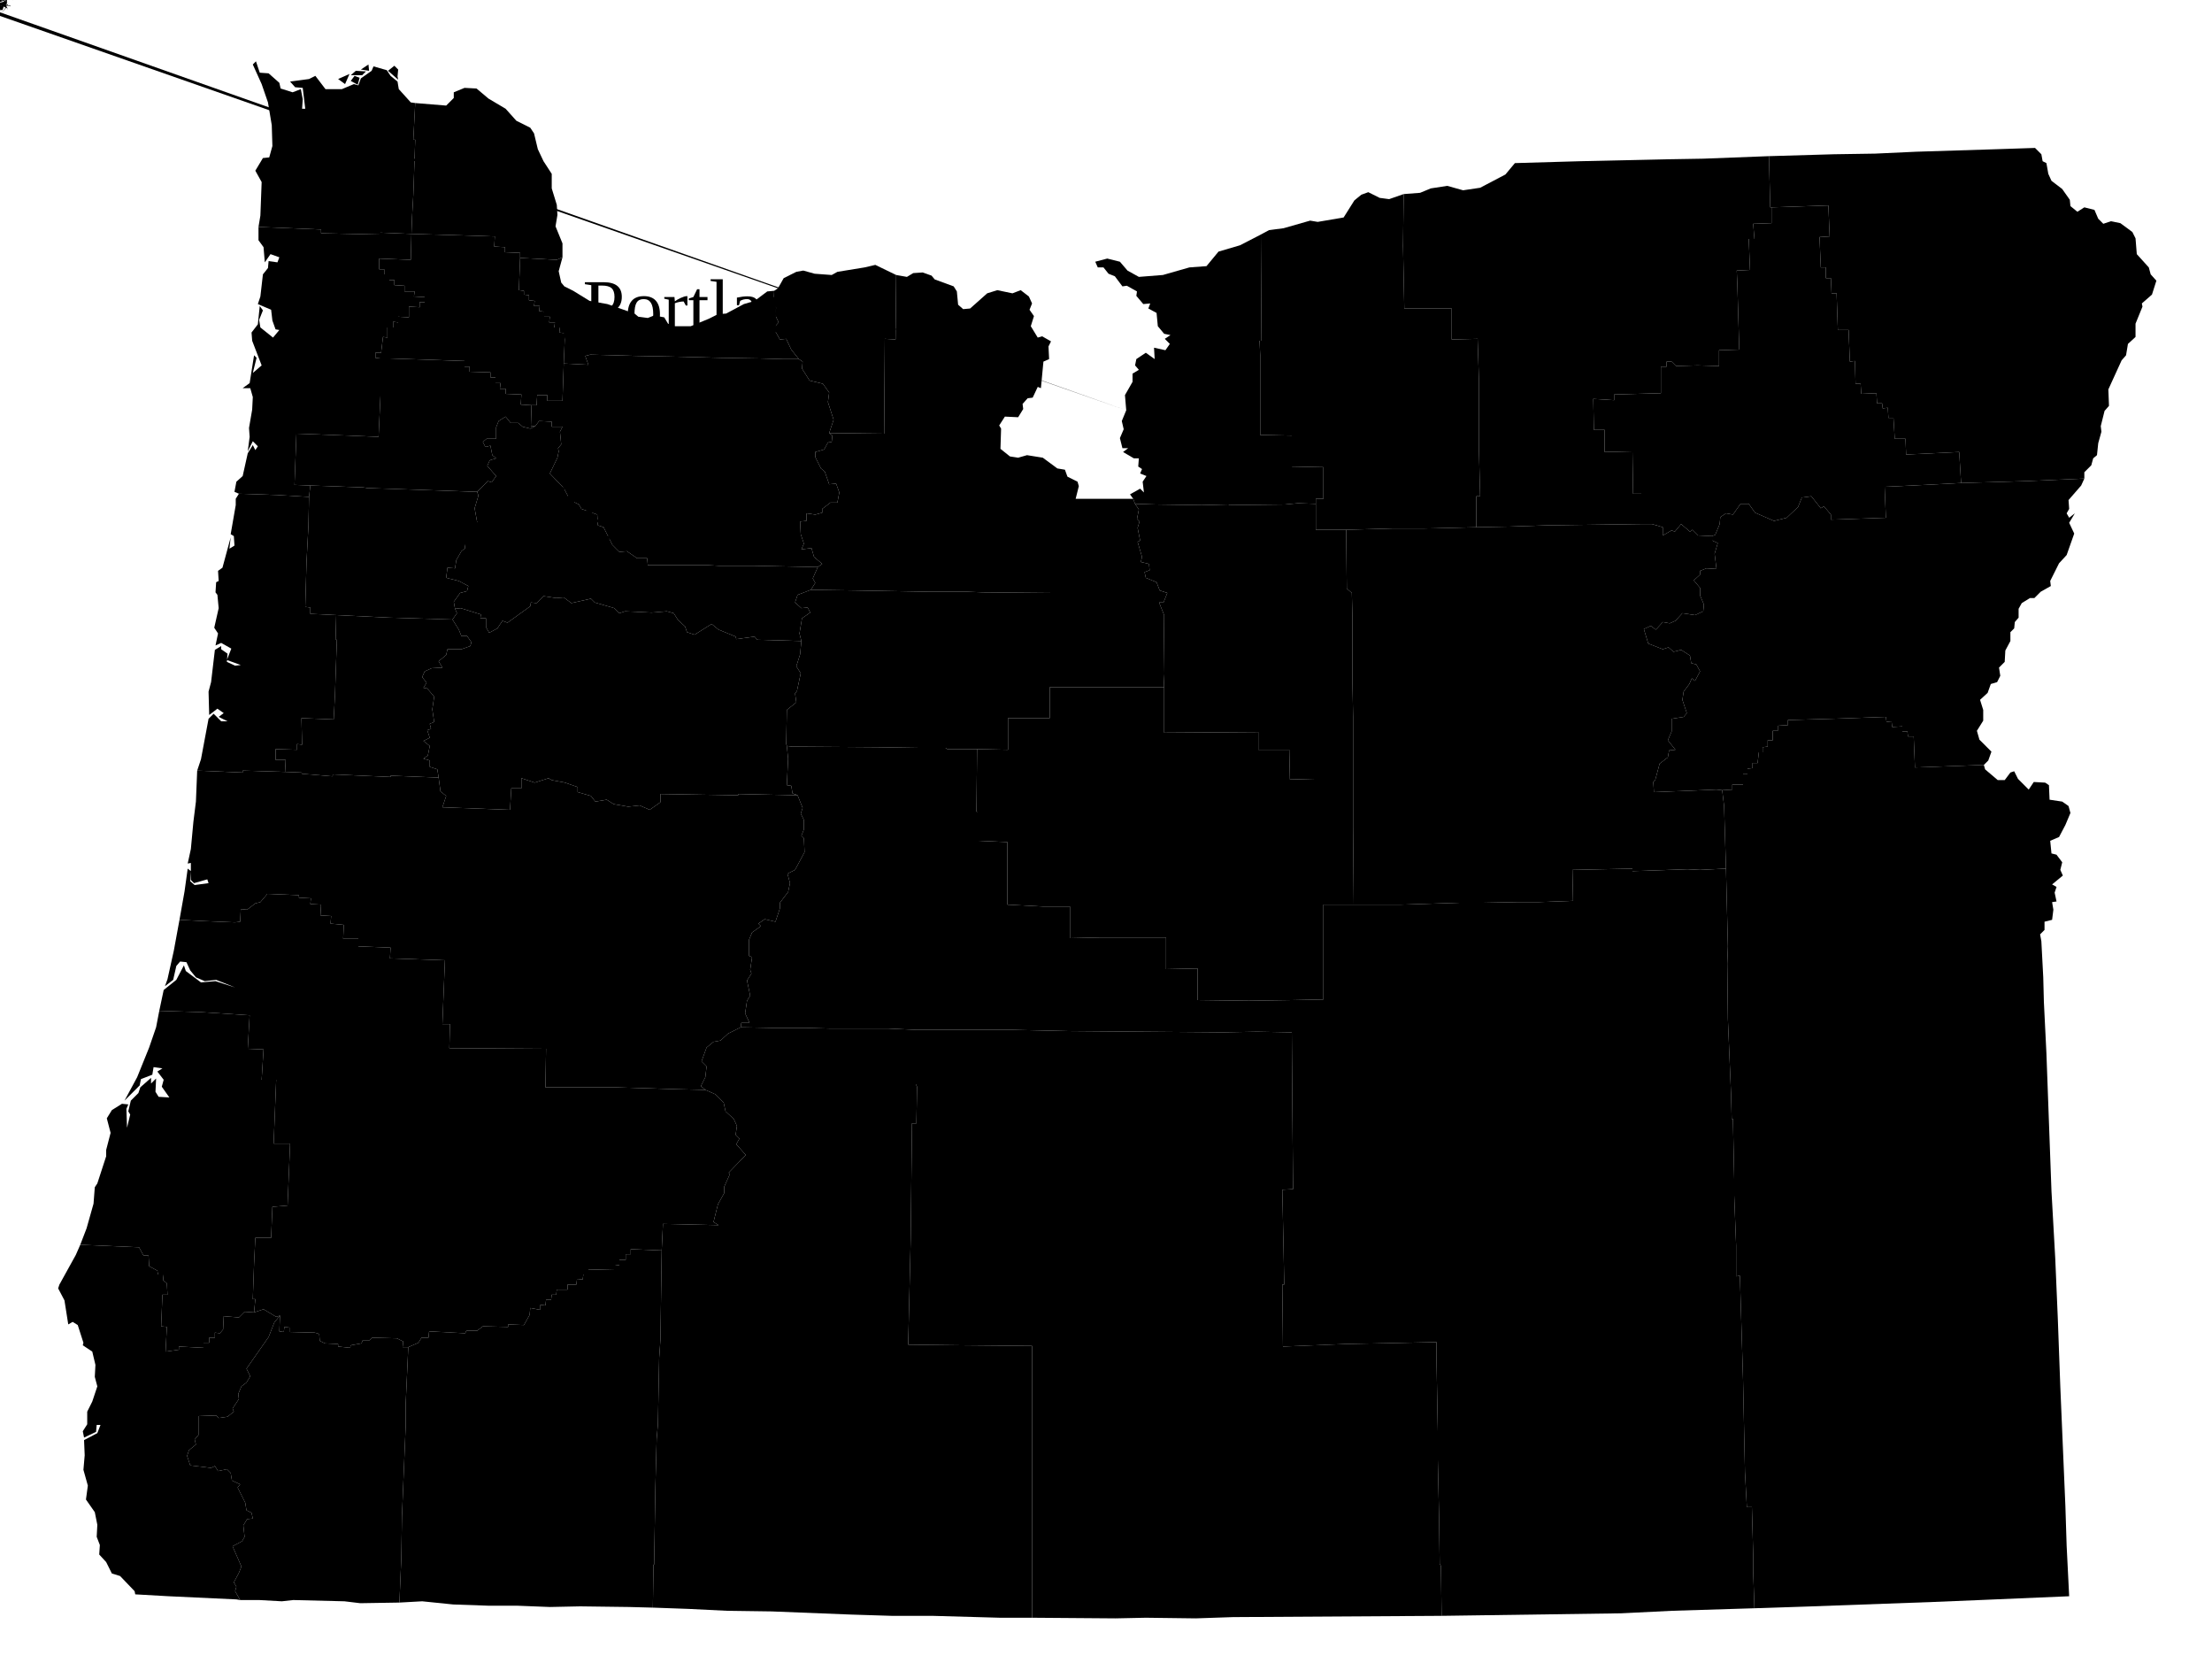
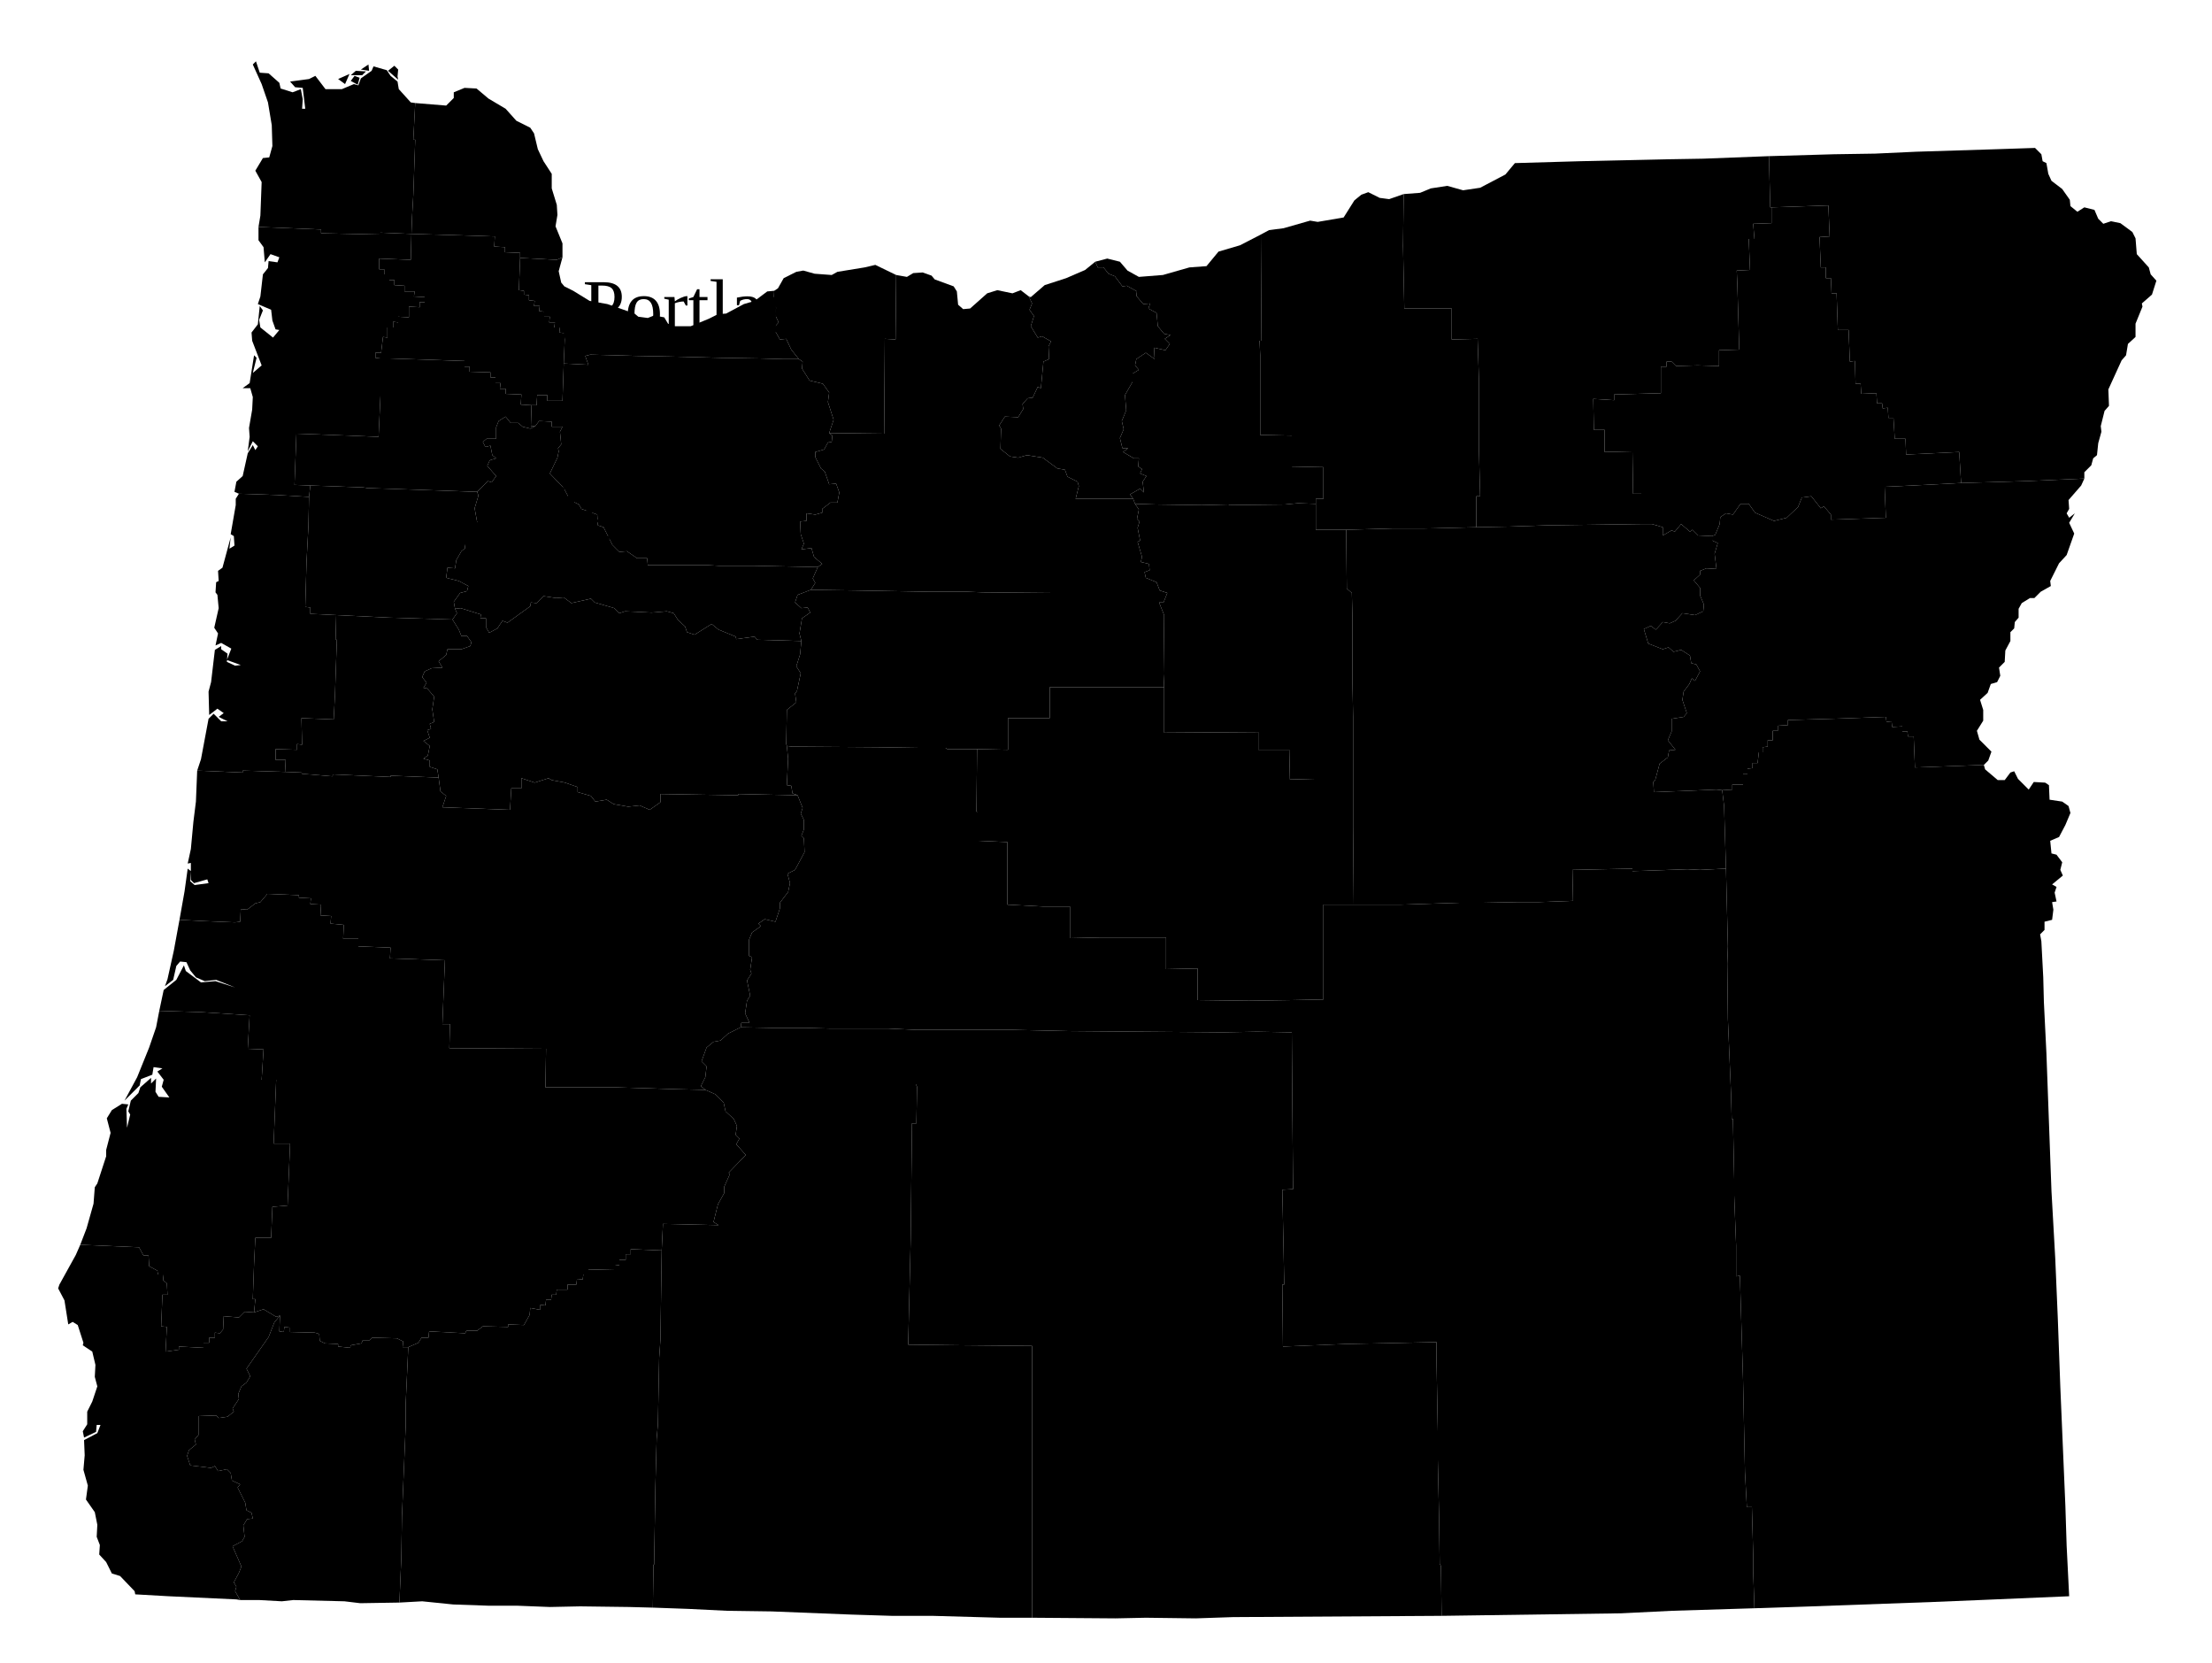
<svg xmlns="http://www.w3.org/2000/svg" version="1.1" width="350" height="263" viewBox="0 0 350 263">
  <defs>
    <pattern id="pattern-no-results" width="50" height="50" patternUnits="userSpaceOnUse">
      <rect width="50" height="50" fill="#ddd" />
      <path d="M-5,5L5,-5M-5,55L55,-5M45,55L55,45" stroke-width="10" stroke="#666666" />
    </pattern>
  </defs>
  <g class="counties" transform="scale(0.1)">
    <path data-fips-int="41001" data-name="Baker County" d="M3298,757l-5,11 -20,23 1,14 -4,7 4,7 9,-7 -9,15 8,17 -12,34 -12,13 -14,28 1,8 -16,9 -10,10 -7,0 -13,8 -5,9 0,14 -6,7 -1,10 -6,6 0,14 -8,15 -1,18 -9,9 2,13 -5,10 -10,3 -5,14 -12,11 5,16 0,17 -10,16 4,14 19,19 -5,14 -7,7 -109,4 -2,-49 -9,0 -1,-8 -8,0 0,-8 -16,1 -1,-9 -8,1 -1,-8 -85,3 -70,2 0,8 -16,1 0,8 -8,0 0,15 -8,0 0,10 -8,1 0,8 -6,0 -2,17 -8,0 0,8 -8,1 0,8 -7,0 0,17 -17,0 0,8 -16,1 -9,-1 -99,4 -1,-16 3,-3 7,-26 13,-10 2,-11 10,-1 -12,-15 6,-14 0,-20 19,-3 5,-6 -7,-21 2,-13 9,-12 4,-9 5,4 8,-15 -6,-11 -8,-2 -2,-12 -14,-9 -12,3 -8,-7 -9,3 -23,-9 -7,-23 11,-5 8,6 11,-12 11,2 9,-4 11,-12 20,3 13,-6 1,-11 -6,-14 0,-12 -10,-12 10,-9 0,-6 10,-4 16,1 -3,-24 5,-17 -9,-4 0,-7 5,-2 7,-17 1,-11 9,-6 11,2 12,-17 13,0 10,14 30,13 20,-5 18,-17 6,-15 15,-2 15,19 5,-3 11,13 0,8 87,-3 -2,-49 44,-2 77,-4 104,-3Z" />
    <path data-fips-int="41003" data-name="Benton County" d="M716,980l10,16 4,10 9,0 7,10 -2,6 -14,5 -22,0 -2,9 -12,10 6,10 -17,1 -11,5 -4,9 7,9 -5,8 6,1 11,13 -3,20 3,20 -7,3 2,8 -6,2 4,12 -10,5 10,8 -3,15 -7,5 10,3 0,10 12,4 2,13 -76,-3 0,2 -91,-4 -1,3 -48,-4 -1,-2 -26,-1 1,-19 -16,0 0,-17 34,1 0,-9 8,1 -1,-42 51,2 2,-38 3,-88 -2,0 1,-39 84,4Z" />
    <path data-fips-int="41005" data-name="Clackamas County" d="M1264,568l6,4 -1,11 12,19 21,5 10,14 -2,15 9,28 -7,21 5,4 -1,10 -6,1 -6,11 -14,4 0,8 9,18 6,5 7,20 11,-1 5,14 -3,16 -11,0 -13,10 0,6 -11,3 -14,-2 0,12 -10,1 1,20 5,15 -4,9 16,-2 4,14 13,11 -7,5 -100,-2 -56,0 -18,-1 -95,0 -1,-11 -16,0 -16,-11 -12,1 -11,-11 -14,-28 -9,-3 -1,-17 -25,-9 -4,-7 -14,-7 -10,-19 -22,-23 12,-25 2,-10 -1,-5 5,-6 -2,-20 4,-8 -17,0 0,-8 -20,-1 -6,8 -7,0 1,-33 8,0 1,-16 16,0 0,9 24,0 2,-59 39,2 -5,-14 8,-2 73,2 54,1 79,2 62,1 37,1Z" />
    <path data-fips-int="41009" data-name="Columbia County" d="M890,407l-9,4 -58,-3 0,-8 -24,-1 0,-8 -17,-1 1,-16 -29,-1 -103,-3 1,-27 2,-35 3,-87 -3,0 3,-58 49,4 12,-12 0,-9 17,-7 19,1 19,16 27,16 17,19 22,11 6,9 6,25 9,19 13,20 0,23 8,26 1,16 -3,18 11,27Z" />
    <path data-fips-int="41013" data-name="Crook County" d="M2141,1232l0,76 1,123 -48,0 0,139 0,11 -50,1 -68,1 -81,-1 0,-50 -50,1 0,-50 -105,0 -47,1 0,-50 -42,0 -57,-3 0,-99 -47,-2 0,-46 -2,0 1,-99 49,1 0,-50 66,0 0,-49 161,0 20,0 0,72 149,-1 0,28 49,0 1,47 40,-1Z" />
    <path data-fips-int="41015" data-name="Curry County" d="M402,2076l15,-5 20,12 6,-2 -9,11 -9,23 -35,50 6,12 -6,10 -8,6 -5,12 1,8 -10,15 2,5 -10,8 -14,2 -4,-4 -28,1 0,30 -6,7 2,8 -11,9 -3,9 5,15 33,4 6,-3 5,8 14,-3 6,6 2,12 13,6 -4,5 12,24 2,12 8,4 2,9 -9,1 -6,10 2,18 -4,7 -15,8 14,32 -4,10 -8,15 4,7 -2,7 8,14 -6,-1 -107,-5 -53,-3 -1,-5 -23,-24 -13,-4 -9,-18 -11,-12 1,-15 -5,-13 1,-19 -4,-20 -14,-20 3,-22 -7,-25 2,-23 -1,-24 21,-11 5,-13 -6,0 -1,11 -19,9 -2,-10 7,-11 0,-20 8,-16 8,-24 -4,-15 1,-19 -5,-21 -15,-10 1,-4 -9,-28 -8,-5 -7,4 -6,-38 -10,-19 2,-6 26,-47 7,-16 93,4 7,13 8,0 1,17 13,7 1,6 9,0 -1,9 6,5 1,18 -8,0 -2,50 9,1 -2,39 21,-3 0,-5 39,2 0,-8 9,0 0,-8 9,0 0,-8 8,1 5,-6 1,-21 24,2 9,-9Z" />
    <path data-fips-int="41017" data-name="Deschutes County" d="M1546,1185l-1,99 2,0 0,46 47,2 0,99 57,3 42,0 0,50 47,-1 105,0 0,50 50,-1 0,50 81,1 68,-1 0,51 -55,-1 -54,1 -246,-2 -89,-2 -151,0 -43,-2 -92,0 -38,-1 -52,0 -52,-1 1,-7 13,0 -7,-15 3,-20 5,-8 -5,-24 7,-11 -2,-6 3,-20 -5,-2 0,-25 5,-12 14,-10 -4,-4 10,-7 17,4 7,-21 0,-9 13,-17 3,-14 -4,-15 12,-6 15,-28 -1,-22 -4,-4 4,-10 0,-15 -5,-10 3,-9 -8,-20 -8,-3 -2,-12 -7,-1 2,-42 -2,-20 8,1 136,1 66,1 41,0 3,2Z" />
    <path data-fips-int="41019" data-name="Douglas County" d="M1116,1724l16,7 13,13 3,14 13,12 5,11 -2,14 6,6 -5,9 15,17 -27,28 2,2 -9,20 0,10 -10,18 -7,28 8,5 -88,-2 -2,42 -49,-2 0,8 -8,0 0,9 -10,0 0,8 -7,1 0,7 -42,-1 0,8 -8,0 -1,8 -9,-1 -1,9 -14,0 0,8 -17,0 -1,8 -7,0 -1,8 -8,0 -1,9 -8,-1 0,8 -16,-3 -1,11 -9,16 -25,-1 0,4 -40,-1 -9,7 -17,0 -2,4 -57,-3 -1,10 -11,0 -5,8 -16,7 -9,0 1,-9 -10,-5 -39,-1 -4,4 -11,0 -2,5 -17,3 -1,4 -19,-2 0,-4 -21,-1 -8,-4 -1,-11 -7,-2 -40,-1 0,-7 -8,-1 -1,8 -7,-1 1,-25 -6,2 -20,-12 -15,5 2,-21 -4,0 2,-56 2,-41 25,0 2,-49 24,-2 4,-98 -26,0 4,-101 -23,0 3,-48 -25,-1 3,-53 -77,-5 -66,-2 7,-33 20,-16 12,-23 3,9 24,18 23,-2 31,10 -30,-12 -18,2 -14,-6 -9,-11 -6,-13 -10,-1 -6,7 -5,22 -13,10 4,-11 10,-45 9,-49 39,2 49,2 8,-1 1,-20 10,1 13,-10 8,-2 11,-13 50,2 0,4 19,1 -1,9 17,1 -1,17 17,1 -1,12 21,2 -1,22 24,0 0,12 51,2 -1,17 87,3 -4,101 12,0 -1,38 153,1 -1,61 111,0 99,3Z" />
    <path data-fips-int="41021" data-name="Gilliam County" d="M2082,797l-28,-1 -21,2 -88,1 -1,-1 -42,1 -73,-1 -33,-1 -3,-8 -5,-7 16,-9 6,6 -2,-17 6,-9 -10,-4 3,-7 -6,-4 1,-13 -8,0 -17,-10 8,-6 -9,0 -4,-16 6,-14 -3,-13 7,-17 -2,-24 12,-21 0,-13 10,-6 -6,-7 2,-10 15,-10 14,10 -1,-18 18,4 7,-10 -8,-8 9,-6 -10,-2 -10,-12 -2,-21 -13,-7 3,-8 -11,1 -11,-13 1,-7 -16,-9 -7,1 -12,-16 -10,-4 -8,-10 -9,0 -4,-9 19,-5 20,5 12,14 18,10 38,-3 42,-12 27,-2 19,-23 34,-10 33,-17 1,168 -3,0 1,23 0,126 50,1 0,49 50,1 0,50 -12,0Z" />
    <path data-fips-int="41023" data-name="Grant County" d="M2597,829l17,0 17,5 0,13 14,-8 5,2 10,-12 14,12 4,-3 9,9 22,1 0,7 9,4 -5,17 3,24 -16,-1 -10,4 0,6 -10,9 10,12 0,12 6,14 -1,11 -13,6 -20,-3 -11,12 -9,4 -11,-2 -11,12 -8,-6 -11,5 7,23 23,9 9,-3 8,7 12,-3 14,9 2,12 8,2 6,11 -8,15 -5,-4 -4,9 -9,12 -2,13 7,21 -5,6 -19,3 0,20 -6,14 12,15 -10,1 -2,11 -13,10 -7,26 -3,3 1,16 99,-4 9,1 3,25 3,99 -41,2 -20,-1 -87,3 0,-4 -95,2 1,49 -55,2 -34,0 -54,1 -37,0 -93,3 -74,0 -1,-123 0,-76 0,-98 -1,-52 0,-104 -1,-40 -8,-7 -1,-93 73,-2 49,0 84,-2 50,-1 62,-2Z" />
    <path data-fips-int="41025" data-name="Harney County" d="M2731,1374l3,123 -1,27 1,88 5,119 1,39 2,0 2,95 0,26 3,79 0,49 6,-1 5,165 3,145 3,56 8,0 2,74 0,27 2,59 -130,4 -81,4 -284,4 -1,-79 -2,-3 -1,-75 -2,-90 0,-45 -2,-110 0,-31 -144,3 -99,4 -1,-98 3,0 -1,-54 -2,-96 17,-1 -1,-114 -1,-134 0,-51 50,-1 0,-11 0,-139 48,0 74,0 93,-3 37,0 54,-1 34,0 55,-2 -1,-49 95,-2 0,4 87,-3 20,1Z" />
    <path data-fips-int="41027" data-name="Hood River County" d="M1312,685l7,-21 -9,-28 2,-15 -10,-14 -21,-5 -12,-19 1,-11 -6,-4 -12,-15 -8,-17 -10,1 -10,-18 8,-9 -6,-13 2,-10 -4,-6 1,-21 6,-4 9,-16 20,-10 11,-2 18,5 27,2 9,-5 43,-7 17,-4 33,16 -1,102 -17,-1 -1,150Z" />
    <path data-fips-int="41029" data-name="Jackson County" d="M1033,2543l-38,-1 -77,-1 -48,1 -51,-2 -45,0 -57,-2 -49,-5 -36,2 3,-71 1,-65 6,-146 0,-34 4,-88 16,-7 5,-8 11,0 1,-10 57,3 2,-4 17,0 9,-7 40,1 0,-4 25,1 9,-16 1,-11 16,3 0,-8 8,1 1,-9 8,0 1,-8 7,0 1,-8 17,0 0,-8 14,0 1,-9 9,1 1,-8 8,0 0,-8 42,1 0,-7 7,-1 0,-8 10,0 0,-9 8,0 0,-8 49,2 -2,141 -2,29 -2,105 -2,23 -2,76 -2,123 -1,0Z" />
    <path data-fips-int="41031" data-name="Jefferson County" d="M1847,938l-6,15 -7,0 8,20 -1,93 1,21 -20,0 -161,0 0,49 -66,0 0,50 -49,-1 -47,0 -3,-2 -41,0 -66,-1 -136,-1 -8,-1 -1,-3 1,-54 15,-12 -2,-14 3,-4 6,-28 -7,-11 6,-19 2,-21 -3,-12 4,-24 13,-9 -4,-8 -10,1 -10,-9 4,-12 21,-8 70,1 115,2 61,0 26,1 112,1Z" />
    <path data-fips-int="41033" data-name="Josephine County" d="M443,2081l-1,25 7,1 1,-8 8,1 0,7 40,1 7,2 1,11 8,4 21,1 0,4 19,2 1,-4 17,-3 2,-5 11,0 4,-4 39,1 10,5 -1,9 9,0 -4,88 0,34 -6,146 -1,65 -3,71 -62,1 -25,-3 -81,-2 -18,2 -36,-2 -30,0 -8,-14 2,-7 -4,-7 8,-15 4,-10 -14,-32 15,-8 4,-7 -2,-18 6,-10 9,-1 -2,-9 -8,-4 -2,-12 -12,-24 4,-5 -13,-6 -2,-12 -6,-6 -14,3 -5,-8 -6,3 -33,-4 -5,-15 3,-9 11,-9 -2,-8 6,-7 0,-30 28,-1 4,4 14,-2 10,-8 -2,-5 10,-15 -1,-8 5,-12 8,-6 6,-10 -6,-12 35,-50 9,-23Z" />
    <path data-fips-int="41035" data-name="Klamath County" d="M1449,1629l0,86 2,4 -1,58 -7,0 -2,182 -4,168 84,1 112,1 0,327 0,13 0,90 -51,0 -107,-3 -64,0 -64,-2 -126,-5 -71,-1 -61,-3 -56,-2 1,-68 1,0 2,-123 2,-76 2,-23 2,-105 2,-29 2,-141 2,-42 88,2 -8,-5 7,-28 10,-18 0,-10 9,-20 -2,-2 27,-28 -15,-17 5,-9 -6,-6 2,-14 -5,-11 -13,-12 -3,-14 -13,-13 -16,-7 -7,-6 7,-14 2,-17 -8,-8 8,-22 11,-9 11,-2 12,-11 20,-10 52,1 52,0 38,1 92,0Z" />
    <path data-fips-int="41037" data-name="Lake County" d="M2044,1633l1,134 1,114 -17,1 2,96 1,54 -3,0 1,98 99,-4 144,-3 0,31 2,110 0,45 2,90 1,75 2,3 1,79 -330,2 -59,2 -79,-1 -48,1 -132,-1 0,-90 0,-13 0,-327 -112,-1 -84,-1 4,-168 2,-182 7,0 1,-58 -2,-4 0,-86 151,0 89,2 246,2 54,-1Z" />
    <path data-fips-int="41039" data-name="Lane County" d="M1262,1258l8,20 -3,9 5,10 0,15 -4,10 4,4 1,22 -15,28 -12,6 4,15 -3,14 -13,17 0,9 -7,21 -17,-4 -10,7 4,4 -14,10 -5,12 0,25 5,2 -3,20 2,6 -7,11 5,24 -5,8 -3,20 7,15 -13,0 -1,7 -20,10 -12,11 -11,2 -11,9 -8,22 8,8 -2,17 -7,14 7,6 -43,-1 -99,-3 -111,0 1,-61 -153,-1 1,-38 -12,0 4,-101 -87,-3 1,-17 -51,-2 0,-12 -24,0 1,-22 -21,-2 1,-12 -17,-1 1,-17 -17,-1 1,-9 -19,-1 0,-4 -50,-2 -11,13 -8,2 -13,10 -10,-1 -1,20 -8,1 -49,-2 -39,-2 8,-45 5,-36 5,4 -1,16 7,6 22,-3 -2,-6 -21,6 -5,-5 0,-27 -5,1 5,-23 4,-43 4,-32 2,-49 72,3 0,-3 67,2 26,1 1,2 48,4 1,-3 91,4 0,-2 76,3 3,22 9,7 -6,18 107,4 2,-34 16,0 0,-16 21,7 22,-7 5,3 21,4 20,7 0,8 21,6 7,9 18,-3 11,7 23,4 18,-2 16,7 17,-12 0,-13 123,2 0,-2Z" />
    <path data-fips-int="41043" data-name="Linn County" d="M1268,1014l-2,21 -6,19 7,11 -6,28 -3,4 2,14 -15,12 -1,54 1,3 2,20 -2,42 7,1 2,12 8,3 -94,-2 0,2 -123,-2 0,13 -17,12 -16,-7 -18,2 -23,-4 -11,-7 -18,3 -7,-9 -21,-6 0,-8 -20,-7 -21,-4 -5,-3 -22,7 -21,-7 0,16 -16,0 -2,34 -107,-4 6,-18 -9,-7 -3,-22 -2,-13 -12,-4 0,-10 -10,-3 7,-5 3,-15 -10,-8 10,-5 -4,-12 6,-2 -2,-8 7,-3 -3,-20 3,-20 -11,-13 -6,-1 5,-8 -7,-9 4,-9 11,-5 17,-1 -6,-10 12,-10 2,-9 22,0 14,-5 2,-6 -7,-10 -9,0 -4,-10 -10,-16 7,-10 -3,-7 9,-1 32,10 -1,6 9,0 0,14 5,9 13,-7 8,-12 8,3 36,-26 1,-6 9,1 11,-11 20,3 12,-1 12,9 31,-7 6,6 31,9 8,8 9,-3 42,2 24,-2 11,3 7,11 11,10 3,9 12,4 27,-17 11,9 27,11 1,4 29,-4 4,5Z" />
    <path data-fips-int="41045" data-name="Malheur County" d="M3139,1210l2,7 20,17 11,0 9,-12 6,-2 6,12 17,17 8,-12 18,1 6,4 1,23 20,3 10,7 3,11 -8,19 -10,19 -14,6 2,20 8,2 9,12 -3,12 4,9 -17,14 7,4 -3,9 3,14 -7,1 2,12 -2,16 -12,3 0,13 -7,7 2,11 3,57 1,39 4,81 8,218 6,107 4,94 4,109 8,188 2,63 4,80 -141,6 -73,3 -193,7 -91,3 -2,-59 0,-27 -2,-74 -8,0 -3,-56 -3,-145 -5,-165 -6,1 0,-49 -3,-79 0,-26 -2,-95 -2,0 -1,-39 -5,-119 -1,-88 1,-27 -3,-123 -3,-99 -3,-25 16,-1 0,-8 17,0 0,-17 7,0 0,-8 8,-1 0,-8 8,0 2,-17 6,0 0,-8 8,-1 0,-10 8,0 0,-15 8,0 0,-8 16,-1 0,-8 70,-2 85,-3 1,8 8,-1 1,9 16,-1 0,8 8,0 1,8 9,0 2,49Z" />
    <path data-fips-int="41047" data-name="Marion County" d="M847,674l6,-8 20,1 0,8 17,0 -4,8 2,20 -5,6 1,5 -2,10 -12,25 22,23 10,19 14,7 4,7 25,9 1,17 9,3 14,28 11,11 12,-1 16,11 16,0 1,11 95,0 18,1 56,0 100,2 -8,18 4,7 -7,11 -21,8 -4,12 10,9 10,-1 4,8 -13,9 -4,24 3,12 -70,-2 -4,-5 -29,4 -1,-4 -27,-11 -11,-9 -27,17 -12,-4 -3,-9 -11,-10 -7,-11 -11,-3 -24,2 -42,-2 -9,3 -8,-8 -31,-9 -6,-6 -31,7 -12,-9 -12,1 -20,-3 -11,11 -9,-1 -1,6 -36,26 -8,-3 -8,12 -13,7 -5,-9 0,-14 -9,0 1,-6 -32,-10 -9,1 -2,-11 10,-14 11,-3 2,-8 -15,-8 -20,-5 2,-16 12,1 2,-13 8,-14 6,-5 -1,-6 16,0 14,-13 2,-19 -12,-3 -4,-22 6,-20 -2,-6 17,-17 6,2 7,-10 -14,-16 4,-9 10,-3 -6,-5 -3,-15 -8,2 -4,-8 6,-5 15,0 0,-18 4,-10 11,-7 8,10 12,0 7,6 12,3Z" />
    <path data-fips-int="41049" data-name="Morrow County" d="M2221,307l-1,82 2,99 75,0 0,49 41,-1 2,62 0,109 2,78 -6,0 0,49 -84,2 -49,0 -73,2 -48,0 0,-41 0,-8 12,0 0,-50 -50,-1 0,-49 -50,-1 0,-126 -1,-23 3,0 -1,-168 13,-7 23,-3 42,-12 12,2 41,-7 17,-27 11,-9 11,-4 18,9 15,2Z" />
    <path data-fips-int="41051" data-name="Multnomah County" d="M890,407l-6,22 4,18 5,6 14,7 26,16 28,5 43,15 6,5 15,2 10,-4 16,3 6,10 10,4 26,0 29,-12 14,-7 13,-1 28,-15 17,-5 20,-15 11,-1 -1,21 4,6 -2,10 6,13 -8,9 10,18 10,-1 8,17 12,15 -25,0 -37,-1 -62,-1 -79,-2 -54,-1 -73,-2 -8,2 5,14 -39,-2 2,-48 -9,-1 1,-8 -9,0 1,-8 -9,0 1,-9 -9,0 0,-8 -8,-1 1,-8 -9,0 1,-8 -9,-1 0,-8 -8,-1 0,-6 -8,-1 2,-51 58,3Z" />
    <path data-fips-int="41053" data-name="Polk County" d="M755,778l2,6 -6,20 4,22 12,3 -2,19 -14,13 -16,0 1,6 -6,5 -8,14 -2,13 -12,-1 -2,16 20,5 15,8 -2,8 -11,3 -10,14 2,11 3,7 -7,10 -100,-3 -84,-4 -41,-2 0,-10 -8,-1 2,-71 3,-57 1,-46 2,-18 84,3 6,1Z" />
-     <path data-fips-int="41055" data-name="Sherman County" d="M1782,649 -7,17 3,13 -6,14 4,16 9,0 -8,6 17,10 8,0 -1,13 6,4 -3,7 10,4 -6,9 2,17 -6,-6 -16,9 5,7 -91,0 5,-20 -2,-7 -16,-8 -4,-11 -12,-2 -23,-17 -25,-4 -14,4 -13,-2 -15,-12 1,-32 -3,-5 9,-14 21,1 8,-13 -1,-8 8,-9 8,-1 8,-17 5,2 4,-42 9,-4 -1,-20 4,-8 -14,-8 -7,2 -11,-18 5,-16 -7,-10 4,-10 -5,-11 3,1 22,-19 34,-11 30,-13 16,-13 4,9 9,0 8,10 10,4 12,16 7,-1 16,9 -1,7 11,13 11,-1 -3,8 13,7 2,21 10,12 10,2 -9,6 8,8 -7,10 -18,-4 1,18 -14,-10 -15,10 -2,10 6,7 -10,6 0,13 -12,21Z" />
+     <path data-fips-int="41055" data-name="Sherman County" d="M1782,649l-7,17 3,13 -6,14 4,16 9,0 -8,6 17,10 8,0 -1,13 6,4 -3,7 10,4 -6,9 2,17 -6,-6 -16,9 5,7 -91,0 5,-20 -2,-7 -16,-8 -4,-11 -12,-2 -23,-17 -25,-4 -14,4 -13,-2 -15,-12 1,-32 -3,-5 9,-14 21,1 8,-13 -1,-8 8,-9 8,-1 8,-17 5,2 4,-42 9,-4 -1,-20 4,-8 -14,-8 -7,2 -11,-18 5,-16 -7,-10 4,-10 -5,-11 3,1 22,-19 34,-11 30,-13 16,-13 4,9 9,0 8,10 10,4 12,16 7,-1 16,9 -1,7 11,13 11,-1 -3,8 13,7 2,21 10,12 10,2 -9,6 8,8 -7,10 -18,-4 1,18 -14,-10 -15,10 -2,10 6,7 -10,6 0,13 -12,21Z" />
    <path data-fips-int="41059" data-name="Umatilla County" d="M2799,247l2,81 2,0 0,25 -29,1 2,24 -9,0 2,49 -21,1 1,23 3,102 -32,1 0,25 -34,-1 -34,1 -7,-7 -8,0 0,8 -9,0 0,42 -74,2 0,9 -33,-2 1,49 17,0 0,35 44,-1 1,67 13,0 0,48 -149,2 -62,2 -50,1 0,-49 6,0 -2,-78 0,-109 -2,-62 -41,1 0,-49 -75,0 -2,-99 1,-82 26,-2 17,-7 26,-4 25,7 27,-4 40,-21 15,-18 104,-3 135,-3 59,-1Z" />
    <path data-fips-int="41061" data-name="Union County" d="M3103,764l-77,4 -44,2 2,49 -87,3 0,-8 -11,-13 -5,3 -15,-19 -15,2 -6,15 -18,17 -20,5 -30,-13 -10,-14 -13,0 -12,17 -11,-2 -9,6 -1,11 -7,17 -5,2 -22,-1 -9,-9 -4,3 -14,-12 -10,12 -5,-2 -14,8 0,-13 -17,-5 -17,0 0,-48 -13,0 -1,-67 -44,1 0,-35 -17,0 -1,-49 33,2 0,-9 74,-2 0,-42 9,0 0,-8 8,0 7,7 34,-1 34,1 0,-25 32,-1 -3,-102 -1,-23 21,-1 -2,-49 9,0 -2,-24 29,-1 0,-25 90,-3 2,49 -16,1 2,48 8,0 0,17 8,0 1,24 8,0 2,58 17,0 2,50 8,-1 1,36 8,0 1,16 24,-1 1,16 8,0 1,8 8,-1 1,16 8,0 2,33 17,0 1,25 84,-4Z" />
    <path data-fips-int="41063" data-name="Wallowa County" d="M3298,757l-91,4 -104,3 -3,-49 -84,4 -1,-25 -17,0 -2,-33 -8,0 -1,-16 -8,1 -1,-8 -8,0 -1,-16 -24,1 -1,-16 -8,0 -1,-36 -8,1 -2,-50 -17,0 -2,-58 -8,0 -1,-24 -8,0 0,-17 -8,0 -2,-48 16,-1 -2,-49 -90,3 -2,0 -2,-81 103,-3 65,-1 65,-3 128,-4 60,-2 10,10 2,11 6,3 3,17 5,11 17,13 12,17 1,10 11,9 11,-7 16,4 6,14 8,8 12,-4 15,3 19,14 5,10 2,25 19,21 3,11 9,10 -7,22 -16,14 1,5 -11,27 0,21 -12,11 -3,18 -7,8 -21,46 1,26 -7,8 -6,24 1,9 -5,18 -2,19 -6,5 -3,11 -11,11Z" />
    <path data-fips-int="41065" data-name="Wasco County" d="M1628,469l5,11 -4,10 7,10 -5,16 11,18 7,-2 14,8 -4,8 1,20 -9,4 -4,42 -5,-2 -8,17 -8,1 -8,9 1,8 -8,13 -21,-1 -9,14 3,5 -1,32 15,12 13,2 14,-4 25,4 23,17 12,2 4,11 16,8 2,7 -5,20 91,0 3,8 6,9 -3,15 4,4 -3,10 4,20 -4,2 7,24 -2,8 13,3 1,10 -8,3 2,9 17,7 5,13 12,4 -180,0 -112,-1 -26,-1 -61,0 -115,-2 -70,-1 7,-11 -4,-7 8,-18 7,-5 -13,-11 -4,-14 -16,2 4,-9 -5,-15 -1,-20 10,-1 0,-12 14,2 11,-3 0,-6 13,-10 11,0 3,-16 -5,-14 -11,1 -7,-20 -6,-5 -9,-18 0,-8 14,-4 6,-11 6,-1 1,-10 -5,-4 87,1 1,-150 17,1 1,-102 17,3 10,-6 15,-1 14,5 5,6 30,11 5,8 2,21 8,7 11,-1 27,-24 16,-5 24,5 13,-5Z" />
    <path data-fips-int="41067" data-name="Washington County" d="M823,408l-2,51 8,1 0,6 8,1 0,8 9,1 -1,8 9,0 -1,8 8,1 0,8 9,0 -1,9 9,0 -1,8 9,0 -1,8 9,1 -2,48 -2,59 -24,0 0,-9 -16,0 -1,16 -8,0 -17,-1 1,-16 -25,-1 0,-8 -9,0 1,-9 -8,0 0,-9 -8,0 0,-8 -33,-1 0,-8 -8,0 0,-9 -119,-4 -14,0 -8,-1 0,-8 9,0 3,-25 7,1 0,-16 9,0 0,-9 8,1 0,-9 17,1 0,-17 17,1 0,-8 8,0 0,-8 -17,-1 1,-8 -16,0 0,-9 -16,-1 0,-8 -8,0 0,-9 -8,0 0,-8 -8,0 0,-17 50,2 1,-41 103,3 29,1 -1,16 17,1 0,8 24,1Z" />
    <path data-fips-int="41069" data-name="Wheeler County" d="M2082,797l0,41 48,0 1,93 8,7 1,40 0,104 1,52 0,98 -60,0 -40,1 -1,-47 -49,0 0,-28 -149,1 0,-72 -1,-21 1,-93 -8,-20 7,0 6,-15 -12,-4 -5,-13 -17,-7 -2,-9 8,-3 -1,-10 -13,-3 2,-8 -7,-24 4,-2 -4,-20 3,-10 -4,-4 3,-15 -6,-9 33,1 73,1 42,-1 1,1 88,-1 21,-2Z" />
    <path data-fips-int="41071" data-name="Yamhill County" d="M841,641l-1,33 7,0 -8,4 -12,-3 -7,-6 -12,0 -8,-10 -11,7 -4,10 0,18 -15,0 -6,5 4,8 8,-2 3,15 6,5 -10,3 -4,9 14,16 -7,10 -6,-2 -17,17 -174,-6 -6,-1 -84,-3 -25,-1 3,-81 56,2 74,3 3,-65 0,-59 14,0 119,4 0,9 8,0 0,8 33,1 0,8 8,0 0,9 8,0 -1,9 9,0 0,8 25,1 -1,16Z" />
    <path data-fips-int="41007" data-name="Clatsop County" d="M561,120l8,3 -3,11 -11,-6ZM553,117l-7,16 -11,-8ZM563,112l16,1 -6,6 -18,0ZM541,141l19,-8 7,2 4,-11 17,-12 3,-7 21,6 6,9 11,9 2,12 19,21 7,1 -3,58 3,0 -3,87 -2,35 -1,27 -49,-2 0,3 -94,-2 0,-6 -99,-4 3,-18 2,-53 -10,-18 12,-20 10,-1 5,-18 -1,-33 -6,-36 -10,-29 -14,-31 5,-5 6,18 14,1 17,15 2,9 19,6 13,-5 3,16 -1,15 5,0 -4,-33 -12,-1 -8,-9 30,-4 10,-5 16,21ZM629,121l1,5 -16,-14 10,-8 6,6ZM583,102l1,10 -13,-2Z" />
    <path data-fips-int="41011" data-name="Coos County" d="M402,2076l-15,-1 -9,9 -24,-2 -1,21 -5,6 -8,-1 0,8 -9,0 0,8 -9,0 0,8 -39,-2 0,5 -21,3 2,-39 -9,-1 2,-50 8,0 -1,-18 -6,-5 1,-9 -9,0 -1,-6 -13,-7 -1,-17 -8,0 -7,-13 -93,-4 10,-26 11,-39 2,-26 4,-6 14,-43 0,-10 7,-27 -6,-23 8,-13 16,-10 10,1 -3,7 1,30 5,-21 -3,-5 4,-17 12,-12 3,-9 17,-15 0,9 8,-8 -1,21 5,8 17,1 -12,-17 3,-11 -10,-13 8,-5 -14,-2 -2,12 -18,7 -2,10 -24,24 20,-37 19,-47 11,-32 5,-26 66,2 77,5 -3,53 25,1 -3,48 23,0 -4,101 26,0 -4,98 -24,2 -2,49 -25,0 -2,41 -2,56 4,0Z" />
    <path data-fips-int="41041" data-name="Lincoln County" d="M489,786l-1,46 -3,57 -2,71 8,1 0,10 41,2 -1,39 2,0 -3,88 -2,38 -51,-2 1,42 -8,-1 0,9 -34,-1 0,17 16,0 -1,19 -67,-2 0,3 -72,-3 6,-18 12,-64 8,-8 12,12 10,0 -14,-7 8,-6 -10,-7 -13,10 -1,-37 4,-15 6,-51 10,-6 0,5 10,7 -1,13 13,6 9,-1 -22,-8 7,-18 -16,-9 -9,4 4,-19 -6,-9 7,-31 -2,-21 -3,-4 1,-16 4,-2 -1,-16 7,-5 13,-48 -2,18 8,-5 -1,-15 -5,-3 8,-46 0,-10 5,-8 60,2Z" />
    <path data-fips-int="41057" data-name="Tillamook County" d="M651,370l-1,41 -50,-2 0,17 8,0 0,8 8,0 0,9 8,0 0,8 16,1 0,9 16,0 -1,8 17,1 0,8 -8,0 0,8 -17,-1 0,17 -17,-1 0,9 -8,-1 0,9 -9,0 0,16 -7,-1 -3,25 -9,0 0,8 8,1 0,59 -3,65 -74,-3 -56,-2 -3,81 25,1 -2,18 -51,-3 -60,-2 -7,-3 3,-16 10,-9 8,-36 8,-13 4,8 4,-6 -8,-8 -8,16 3,-23 -1,-14 5,-29 1,-20 -4,-14 -12,0 11,-8 7,-44 4,4 -6,24 14,-12 -15,-39 -1,-13 10,-13 3,-29 5,7 -6,15 2,12 20,16 10,-12 -6,-1 -5,-14 -2,-17 -21,-9 4,-12 4,-35 8,-10 1,-11 14,2 3,-8 -14,-5 -9,13 -2,-24 -8,-11 0,-21 99,4 0,6 94,2 0,-3Z" />
  </g>
  <g class="cities">
    <circle r="3" cx="92.2" cy="52.5" />
    <text x="92.2" y="52.5">Portland</text>
    <circle r="3" cx="73.1" cy="136.4" />
    <text x="73.1" y="136.4">Eugene</text>
    <circle r="3" cx="76.7" cy="85.4" />
    <text x="76.7" y="85.4">Salem</text>
  </g>
</svg>
